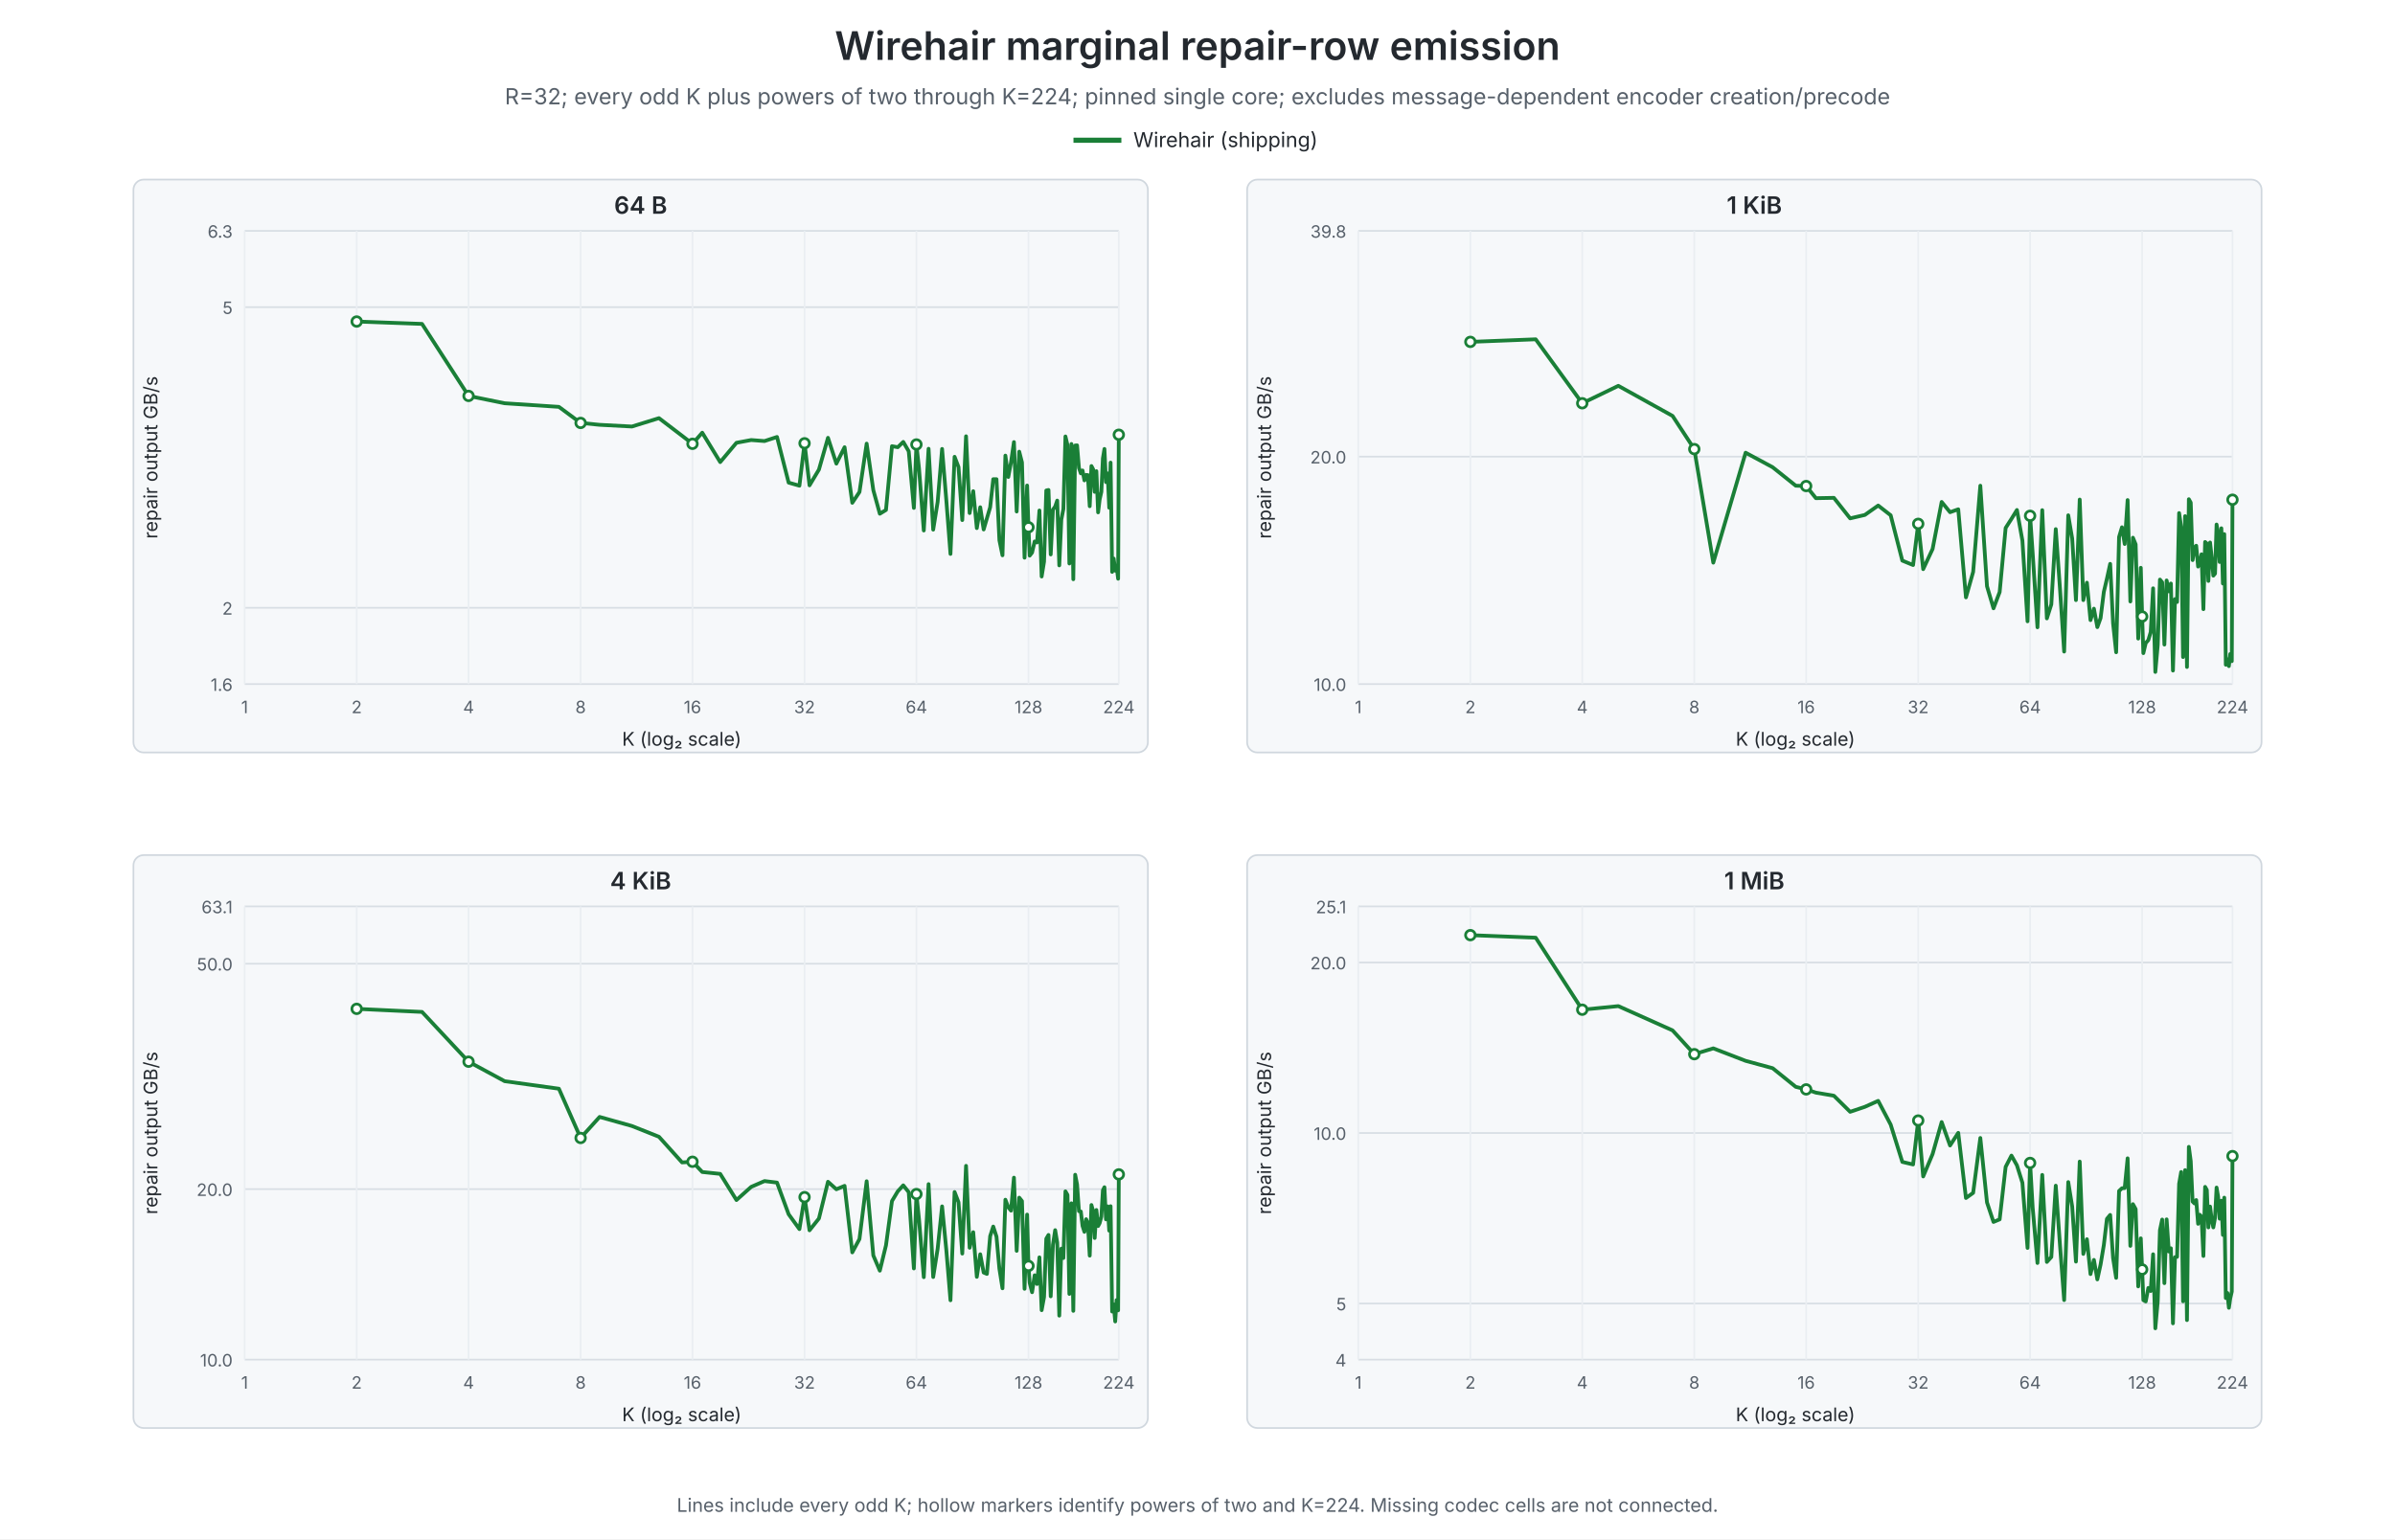
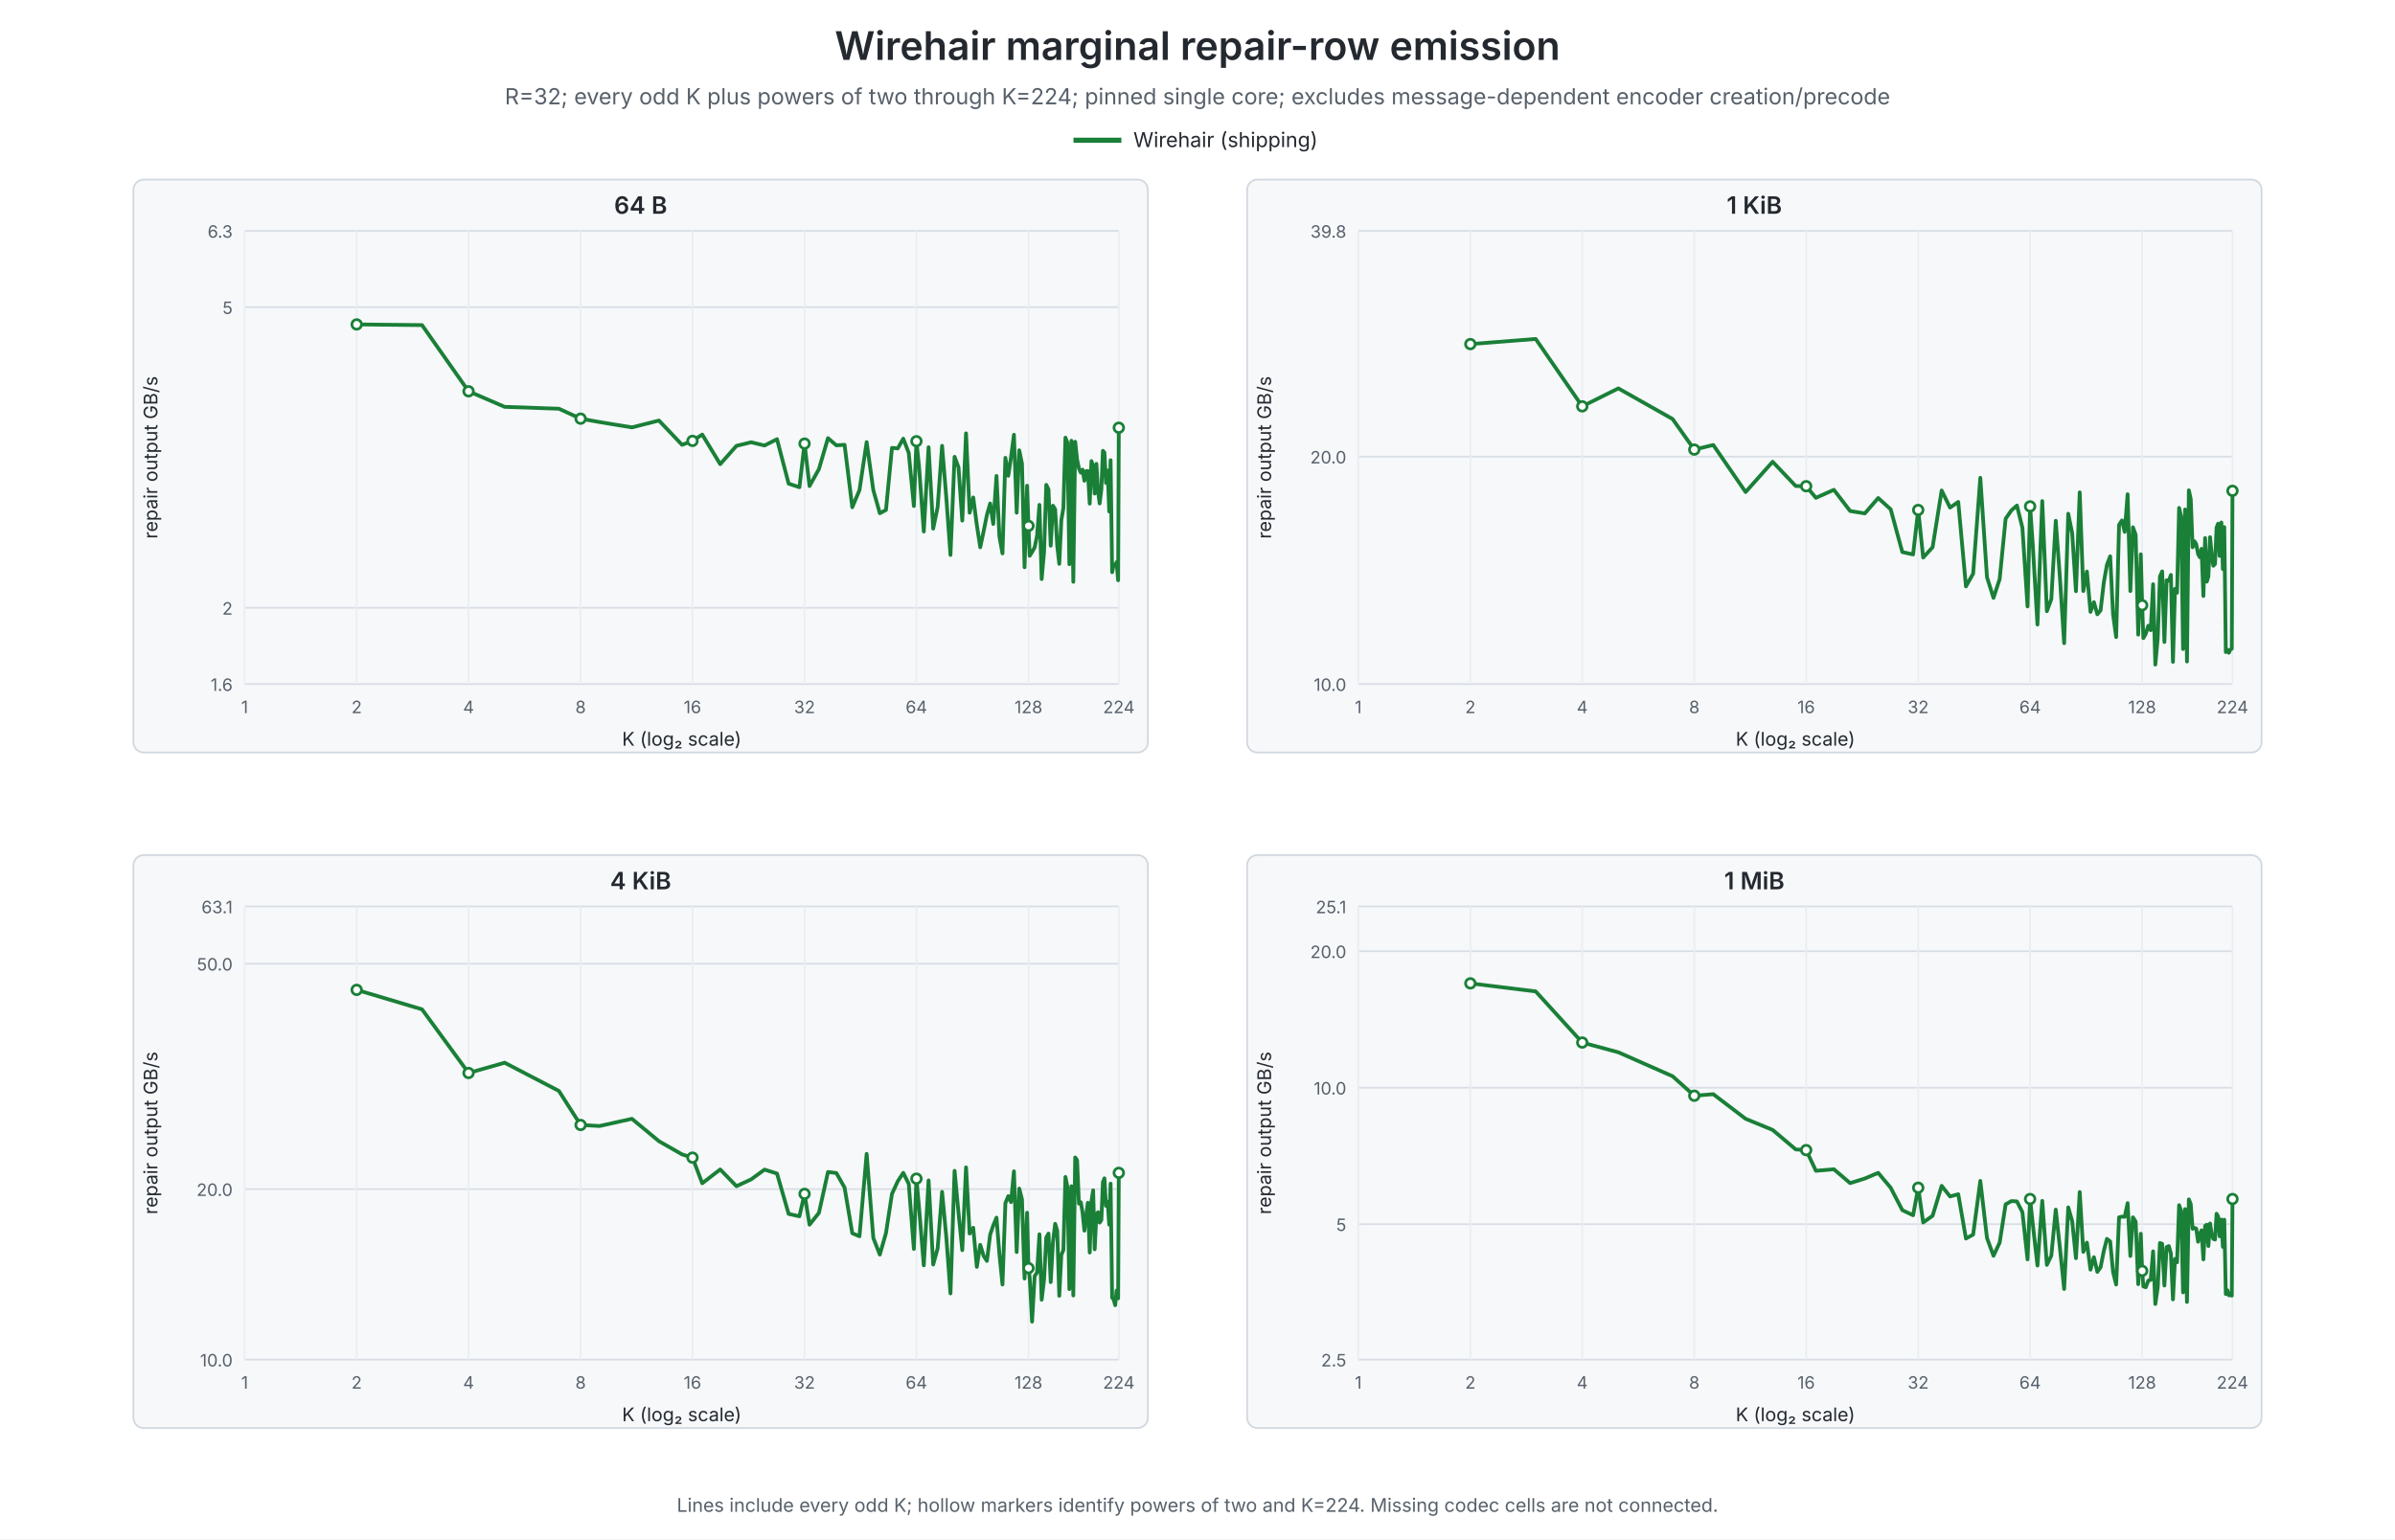
<svg xmlns="http://www.w3.org/2000/svg" width="1400" height="900" viewBox="0 0 1400 900">
  <rect width="100%" height="100%" fill="#ffffff" />
  <style>text { font-family: -apple-system,BlinkMacSystemFont,"Segoe UI",sans-serif; }</style>
  <text x="700.0" y="35.0" font-size="23" text-anchor="middle" font-weight="600" fill="#24292f">Wirehair marginal repair-row emission</text>
  <text x="700.0" y="61.0" font-size="13" text-anchor="middle" font-weight="normal" fill="#57606a">R=32; every odd K plus powers of two through K=224; pinned single core; excludes message-dependent encoder creation/precode</text>
  <line x1="627.5" y1="82" x2="655.5" y2="82" stroke="#1a7f37" stroke-width="3" />
  <text x="662.5" y="86.0" font-size="12" text-anchor="start" font-weight="normal" fill="#24292f">Wirehair (shipping)</text>
  <rect x="78.0" y="105.0" width="593.0" height="335.0" rx="6" fill="#f6f8fa" stroke="#d0d7de" />
  <text x="374.5" y="125.0" font-size="14" text-anchor="middle" font-weight="600" fill="#24292f">64 B</text>
  <line x1="143.0" y1="400.0" x2="654.0" y2="400.0" stroke="#d8dee4" stroke-width="1" />
  <text x="136.0" y="404.0" font-size="10" text-anchor="end" font-weight="normal" fill="#57606a">1.6</text>
  <line x1="143.0" y1="355.4" x2="654.0" y2="355.4" stroke="#d8dee4" stroke-width="1" />
  <text x="136.0" y="359.4" font-size="10" text-anchor="end" font-weight="normal" fill="#57606a">2</text>
  <line x1="143.0" y1="179.6" x2="654.0" y2="179.6" stroke="#d8dee4" stroke-width="1" />
  <text x="136.0" y="183.6" font-size="10" text-anchor="end" font-weight="normal" fill="#57606a">5</text>
  <line x1="143.0" y1="135.0" x2="654.0" y2="135.0" stroke="#d8dee4" stroke-width="1" />
  <text x="136.0" y="139.0" font-size="10" text-anchor="end" font-weight="normal" fill="#57606a">6.3</text>
  <line x1="143.0" y1="135.0" x2="143.0" y2="400.0" stroke="#eaeef2" stroke-width="1" />
  <text x="143.0" y="417.0" font-size="10" text-anchor="middle" font-weight="normal" fill="#57606a">1</text>
  <line x1="208.5" y1="135.0" x2="208.5" y2="400.0" stroke="#eaeef2" stroke-width="1" />
  <text x="208.5" y="417.0" font-size="10" text-anchor="middle" font-weight="normal" fill="#57606a">2</text>
  <line x1="273.9" y1="135.0" x2="273.9" y2="400.0" stroke="#eaeef2" stroke-width="1" />
  <text x="273.9" y="417.0" font-size="10" text-anchor="middle" font-weight="normal" fill="#57606a">4</text>
  <line x1="339.4" y1="135.0" x2="339.4" y2="400.0" stroke="#eaeef2" stroke-width="1" />
  <text x="339.4" y="417.0" font-size="10" text-anchor="middle" font-weight="normal" fill="#57606a">8</text>
  <line x1="404.8" y1="135.0" x2="404.8" y2="400.0" stroke="#eaeef2" stroke-width="1" />
  <text x="404.8" y="417.0" font-size="10" text-anchor="middle" font-weight="normal" fill="#57606a">16</text>
  <line x1="470.3" y1="135.0" x2="470.3" y2="400.0" stroke="#eaeef2" stroke-width="1" />
  <text x="470.3" y="417.0" font-size="10" text-anchor="middle" font-weight="normal" fill="#57606a">32</text>
  <line x1="535.7" y1="135.0" x2="535.7" y2="400.0" stroke="#eaeef2" stroke-width="1" />
  <text x="535.7" y="417.0" font-size="10" text-anchor="middle" font-weight="normal" fill="#57606a">64</text>
  <line x1="601.2" y1="135.0" x2="601.2" y2="400.0" stroke="#eaeef2" stroke-width="1" />
  <text x="601.2" y="417.0" font-size="10" text-anchor="middle" font-weight="normal" fill="#57606a">128</text>
  <line x1="654.0" y1="135.0" x2="654.0" y2="400.0" stroke="#eaeef2" stroke-width="1" />
  <text x="654.0" y="417.0" font-size="10" text-anchor="middle" font-weight="normal" fill="#57606a">224</text>
-   <polyline points="208.5,188.0 246.7,189.4 273.9,231.5 295.0,235.8 326.7,237.9 339.4,247.3 350.5,248.4 369.4,249.4 385.2,244.5 398.7,254.8 404.8,259.5 410.5,253.0 421.0,270.2 430.5,258.9 439.1,257.3 446.9,257.9 454.2,255.5 461.0,282.2 467.3,284.0 470.3,259.2 473.2,283.8 478.7,274.6 484.0,256.0 488.9,271.1 493.7,261.5 498.2,294.0 502.4,287.7 506.6,259.4 510.5,286.6 514.3,300.4 517.9,298.2 521.4,260.9 524.8,261.5 528.0,258.4 531.2,263.9 534.2,297.0 535.7,259.9 537.2,273.8 540.0,310.2 542.8,262.4 545.5,309.7 548.1,293.5 550.7,262.5 553.2,292.8 555.6,323.9 558.0,267.1 560.3,273.1 562.5,304.1 564.7,255.1 566.8,300.0 568.9,287.2 571.0,308.8 573.0,296.6 575.0,309.6 576.9,303.1 578.8,296.6 580.6,280.2 582.5,280.2 584.2,315.9 586.0,324.7 587.7,266.4 589.4,278.9 591.0,270.3 592.7,258.5 594.3,299.1 595.8,264.1 597.4,270.4 598.9,326.1 600.4,283.9 601.2,308.3 601.9,324.9 603.3,323.1 604.8,316.6 606.2,317.2 607.6,298.5 608.9,337.1 610.3,328.4 611.6,286.8 612.9,286.5 614.2,324.2 615.5,298.0 616.8,296.2 618.0,292.7 619.2,330.6 620.4,303.8 621.6,297.6 622.8,255.2 624.0,260.3 625.1,329.5 626.3,259.6 627.4,338.7 628.5,260.5 629.6,260.4 630.7,273.6 631.8,276.8 632.8,275.1 633.9,280.9 634.9,277.7 635.9,277.8 637.0,296.0 638.0,272.5 639.0,274.4 639.9,287.6 640.9,275.5 641.9,299.6 642.8,292.1 643.8,287.6 644.7,268.0 645.6,262.5 646.5,281.9 647.5,276.8 648.4,296.9 649.2,270.5 650.1,334.4 651.0,326.6 651.9,333.7 652.7,331.2 653.6,338.4 654.0,254.2" fill="none" stroke="#1a7f37" stroke-width="2.2" stroke-linejoin="round" stroke-linecap="round" />
-   <circle cx="208.5" cy="188.0" r="2.8" fill="#fff" stroke="#1a7f37" stroke-width="1.6" />
-   <circle cx="273.9" cy="231.5" r="2.8" fill="#fff" stroke="#1a7f37" stroke-width="1.6" />
-   <circle cx="339.4" cy="247.3" r="2.8" fill="#fff" stroke="#1a7f37" stroke-width="1.6" />
-   <circle cx="404.8" cy="259.5" r="2.8" fill="#fff" stroke="#1a7f37" stroke-width="1.6" />
-   <circle cx="470.3" cy="259.2" r="2.8" fill="#fff" stroke="#1a7f37" stroke-width="1.6" />
-   <circle cx="535.7" cy="259.9" r="2.8" fill="#fff" stroke="#1a7f37" stroke-width="1.6" />
-   <circle cx="601.2" cy="308.3" r="2.8" fill="#fff" stroke="#1a7f37" stroke-width="1.6" />
-   <circle cx="654.0" cy="254.2" r="2.8" fill="#fff" stroke="#1a7f37" stroke-width="1.6" />
+   <polyline points="208.5,189.7 246.7,190.1 273.9,228.8 295.0,237.9 326.7,239.0 339.4,244.8 350.5,246.8 369.4,249.9 385.2,245.9 398.7,260.1 404.8,257.8 410.5,254.1 421.0,271.4 430.5,260.7 439.1,258.6 446.9,260.5 454.2,256.8 461.0,282.8 467.3,284.9 470.3,259.4 473.2,284.2 478.7,274.3 484.0,256.2 488.9,260.4 493.7,260.1 498.2,296.6 502.4,286.6 506.6,258.5 510.5,286.6 514.3,300.1 517.9,298.2 521.4,261.9 524.8,262.2 528.0,256.5 531.2,264.8 534.2,295.9 535.7,258.0 537.2,272.5 540.0,310.8 542.8,261.5 545.5,309.1 548.1,296.5 550.7,260.7 553.2,291.4 555.6,324.5 558.0,267.1 560.3,273.3 562.5,304.4 564.7,253.4 566.8,299.8 568.9,290.9 571.0,307.0 573.0,320.0 575.0,310.6 576.9,301.1 578.8,294.4 580.6,306.4 582.5,278.3 584.2,313.7 586.0,323.6 587.7,267.7 589.4,278.2 591.0,267.3 592.7,254.2 594.3,299.8 595.8,263.3 597.4,271.1 598.9,331.7 600.4,284.0 601.2,307.5 601.9,325.0 603.3,322.8 604.8,320.1 606.2,313.4 607.6,295.2 608.9,338.6 610.3,322.8 611.6,283.5 612.9,286.2 614.2,319.1 615.5,295.7 616.8,297.8 618.0,319.1 619.2,329.7 620.4,304.2 621.6,297.1 622.8,255.9 624.0,259.0 625.1,329.9 626.3,257.7 627.4,340.2 628.5,258.3 629.6,268.6 630.7,273.9 631.8,276.4 632.8,274.6 633.9,281.1 634.9,275.5 635.9,275.4 637.0,294.5 638.0,269.6 639.0,272.6 639.9,288.6 640.9,271.2 641.9,287.5 642.8,294.4 643.8,286.2 644.7,263.6 645.6,264.6 646.5,282.4 647.5,275.1 648.4,299.1 649.2,269.1 650.1,334.6 651.0,330.2 651.9,330.8 652.7,328.7 653.6,339.3 654.0,250.1" fill="none" stroke="#1a7f37" stroke-width="2.2" stroke-linejoin="round" stroke-linecap="round" />
+   <circle cx="208.5" cy="189.7" r="2.8" fill="#fff" stroke="#1a7f37" stroke-width="1.6" />
+   <circle cx="273.9" cy="228.8" r="2.8" fill="#fff" stroke="#1a7f37" stroke-width="1.6" />
+   <circle cx="339.4" cy="244.8" r="2.8" fill="#fff" stroke="#1a7f37" stroke-width="1.6" />
+   <circle cx="404.8" cy="257.8" r="2.8" fill="#fff" stroke="#1a7f37" stroke-width="1.6" />
+   <circle cx="470.3" cy="259.4" r="2.8" fill="#fff" stroke="#1a7f37" stroke-width="1.6" />
+   <circle cx="535.7" cy="258.0" r="2.8" fill="#fff" stroke="#1a7f37" stroke-width="1.6" />
+   <circle cx="601.2" cy="307.5" r="2.8" fill="#fff" stroke="#1a7f37" stroke-width="1.6" />
+   <circle cx="654.0" cy="250.1" r="2.8" fill="#fff" stroke="#1a7f37" stroke-width="1.6" />
  <text x="398.5" y="436.0" font-size="11" text-anchor="middle" font-weight="normal" fill="#24292f">K (log₂ scale)</text>
  <text x="92.0" y="267.5" font-size="11" text-anchor="middle" font-weight="normal" fill="#24292f" transform="rotate(-90 92.0 267.5)">repair output GB/s</text>
  <rect x="729.0" y="105.0" width="593.0" height="335.0" rx="6" fill="#f6f8fa" stroke="#d0d7de" />
  <text x="1025.5" y="125.0" font-size="14" text-anchor="middle" font-weight="600" fill="#24292f">1 KiB</text>
  <line x1="794.0" y1="400.0" x2="1305.0" y2="400.0" stroke="#d8dee4" stroke-width="1" />
  <text x="787.0" y="404.0" font-size="10" text-anchor="end" font-weight="normal" fill="#57606a">10.0</text>
  <line x1="794.0" y1="267.0" x2="1305.0" y2="267.0" stroke="#d8dee4" stroke-width="1" />
  <text x="787.0" y="271.0" font-size="10" text-anchor="end" font-weight="normal" fill="#57606a">20.0</text>
  <line x1="794.0" y1="135.0" x2="1305.0" y2="135.0" stroke="#d8dee4" stroke-width="1" />
  <text x="787.0" y="139.0" font-size="10" text-anchor="end" font-weight="normal" fill="#57606a">39.8</text>
  <line x1="794.0" y1="135.0" x2="794.0" y2="400.0" stroke="#eaeef2" stroke-width="1" />
  <text x="794.0" y="417.0" font-size="10" text-anchor="middle" font-weight="normal" fill="#57606a">1</text>
  <line x1="859.5" y1="135.0" x2="859.5" y2="400.0" stroke="#eaeef2" stroke-width="1" />
  <text x="859.5" y="417.0" font-size="10" text-anchor="middle" font-weight="normal" fill="#57606a">2</text>
  <line x1="924.9" y1="135.0" x2="924.9" y2="400.0" stroke="#eaeef2" stroke-width="1" />
  <text x="924.9" y="417.0" font-size="10" text-anchor="middle" font-weight="normal" fill="#57606a">4</text>
  <line x1="990.4" y1="135.0" x2="990.4" y2="400.0" stroke="#eaeef2" stroke-width="1" />
  <text x="990.4" y="417.0" font-size="10" text-anchor="middle" font-weight="normal" fill="#57606a">8</text>
  <line x1="1055.8" y1="135.0" x2="1055.8" y2="400.0" stroke="#eaeef2" stroke-width="1" />
  <text x="1055.8" y="417.0" font-size="10" text-anchor="middle" font-weight="normal" fill="#57606a">16</text>
  <line x1="1121.3" y1="135.0" x2="1121.3" y2="400.0" stroke="#eaeef2" stroke-width="1" />
  <text x="1121.3" y="417.0" font-size="10" text-anchor="middle" font-weight="normal" fill="#57606a">32</text>
  <line x1="1186.7" y1="135.0" x2="1186.7" y2="400.0" stroke="#eaeef2" stroke-width="1" />
  <text x="1186.7" y="417.0" font-size="10" text-anchor="middle" font-weight="normal" fill="#57606a">64</text>
  <line x1="1252.2" y1="135.0" x2="1252.2" y2="400.0" stroke="#eaeef2" stroke-width="1" />
  <text x="1252.2" y="417.0" font-size="10" text-anchor="middle" font-weight="normal" fill="#57606a">128</text>
  <line x1="1305.0" y1="135.0" x2="1305.0" y2="400.0" stroke="#eaeef2" stroke-width="1" />
  <text x="1305.0" y="417.0" font-size="10" text-anchor="middle" font-weight="normal" fill="#57606a">224</text>
-   <polyline points="859.5,199.9 897.7,198.4 924.9,235.8 946.0,225.6 977.7,243.2 990.4,262.6 1001.5,329.0 1020.4,264.7 1036.2,273.2 1049.7,284.0 1055.8,284.2 1061.5,291.3 1072.0,291.1 1081.5,303.1 1090.1,301.1 1097.9,295.6 1105.2,301.3 1112.0,327.8 1118.3,330.4 1121.3,306.3 1124.2,332.8 1129.7,321.0 1135.0,293.5 1139.9,299.5 1144.7,297.8 1149.2,349.3 1153.4,334.4 1157.6,284.0 1161.5,342.8 1165.3,355.7 1168.9,346.2 1172.4,308.7 1175.8,303.4 1179.0,298.2 1182.2,316.1 1185.2,363.3 1186.7,301.6 1188.2,323.5 1191.0,366.8 1193.8,298.3 1196.5,361.6 1199.1,353.4 1201.7,309.4 1204.2,344.7 1206.6,381.0 1209.0,301.3 1211.3,314.9 1213.5,350.9 1215.7,292.1 1217.8,350.9 1219.9,340.7 1222.0,362.6 1224.0,355.9 1226.0,366.7 1227.9,361.4 1229.8,346.1 1231.6,338.4 1233.5,329.7 1235.2,364.5 1237.0,381.4 1238.7,314.0 1240.4,308.3 1242.0,318.1 1243.7,292.4 1245.3,351.7 1246.8,314.4 1248.4,318.3 1249.9,373.4 1251.4,332.0 1252.2,360.5 1252.9,381.9 1254.3,376.0 1255.8,374.3 1257.2,369.6 1258.6,344.0 1259.9,392.9 1261.3,377.2 1262.6,338.9 1263.9,340.5 1265.2,376.9 1266.5,339.4 1267.8,345.8 1269.0,341.2 1270.2,392.1 1271.4,350.3 1272.6,352.0 1273.8,300.0 1275.0,308.1 1276.1,384.2 1277.3,301.8 1278.4,390.0 1279.5,291.9 1280.6,293.9 1281.7,327.5 1282.8,320.2 1283.8,319.1 1284.9,331.3 1285.9,329.1 1286.9,324.1 1288.0,356.2 1289.0,316.9 1290.0,317.8 1290.9,339.7 1291.9,317.2 1292.9,326.3 1293.8,336.6 1294.8,335.4 1295.7,306.7 1296.6,312.3 1297.5,328.6 1298.5,308.9 1299.4,341.2 1300.2,312.3 1301.1,388.7 1302.0,385.5 1302.9,389.5 1303.7,382.4 1304.6,386.6 1305.0,292.2" fill="none" stroke="#1a7f37" stroke-width="2.2" stroke-linejoin="round" stroke-linecap="round" />
-   <circle cx="859.5" cy="199.9" r="2.8" fill="#fff" stroke="#1a7f37" stroke-width="1.6" />
-   <circle cx="924.9" cy="235.8" r="2.8" fill="#fff" stroke="#1a7f37" stroke-width="1.6" />
-   <circle cx="990.4" cy="262.6" r="2.8" fill="#fff" stroke="#1a7f37" stroke-width="1.6" />
-   <circle cx="1055.8" cy="284.2" r="2.8" fill="#fff" stroke="#1a7f37" stroke-width="1.6" />
-   <circle cx="1121.3" cy="306.3" r="2.8" fill="#fff" stroke="#1a7f37" stroke-width="1.6" />
-   <circle cx="1186.7" cy="301.6" r="2.8" fill="#fff" stroke="#1a7f37" stroke-width="1.6" />
-   <circle cx="1252.2" cy="360.5" r="2.8" fill="#fff" stroke="#1a7f37" stroke-width="1.6" />
-   <circle cx="1305.0" cy="292.2" r="2.8" fill="#fff" stroke="#1a7f37" stroke-width="1.6" />
+   <polyline points="859.5,201.2 897.7,198.2 924.9,237.6 946.0,227.1 977.7,245.0 990.4,262.9 1001.5,260.2 1020.4,287.7 1036.2,270.0 1049.7,284.2 1055.8,284.3 1061.5,291.1 1072.0,286.4 1081.5,298.8 1090.1,300.2 1097.9,291.2 1105.2,297.8 1112.0,322.8 1118.3,324.2 1121.3,298.2 1124.2,326.0 1129.7,320.0 1135.0,286.8 1139.9,296.8 1144.7,293.5 1149.2,342.9 1153.4,335.4 1157.6,279.4 1161.5,337.5 1165.3,349.6 1168.9,338.6 1172.4,303.3 1175.8,298.4 1179.0,295.6 1182.2,308.6 1185.2,354.6 1186.7,296.1 1188.2,317.7 1191.0,365.2 1193.8,293.0 1196.5,357.4 1199.1,350.3 1201.7,304.5 1204.2,338.8 1206.6,376.1 1209.0,300.4 1211.3,311.8 1213.5,345.7 1215.7,287.9 1217.8,345.6 1219.9,334.2 1222.0,357.8 1224.0,352.1 1226.0,359.2 1227.9,356.9 1229.8,340.5 1231.6,330.3 1233.5,325.3 1235.2,359.3 1237.0,372.5 1238.7,306.9 1240.4,304.3 1242.0,311.0 1243.7,289.0 1245.3,345.6 1246.8,308.3 1248.4,312.7 1249.9,371.1 1251.4,324.1 1252.2,353.9 1252.9,373.1 1254.3,370.6 1255.8,365.9 1257.2,368.5 1258.6,341.6 1259.9,388.6 1261.3,373.1 1262.6,337.1 1263.9,334.1 1265.2,375.4 1266.5,339.3 1267.8,339.6 1269.0,336.2 1270.2,387.0 1271.4,344.3 1272.6,346.6 1273.8,297.0 1275.0,302.0 1276.1,379.5 1277.3,297.9 1278.4,386.8 1279.5,286.7 1280.6,291.8 1281.7,320.0 1282.8,316.5 1283.8,318.2 1284.9,324.0 1285.9,325.8 1286.9,320.9 1288.0,348.5 1289.0,314.6 1290.0,340.1 1290.9,337.2 1291.9,314.1 1292.9,324.6 1293.8,330.8 1294.8,329.8 1295.7,308.5 1296.6,306.2 1297.5,325.1 1298.5,305.5 1299.4,332.8 1300.2,308.2 1301.1,381.3 1302.0,379.9 1302.9,381.7 1303.7,379.9 1304.6,379.3 1305.0,287.0" fill="none" stroke="#1a7f37" stroke-width="2.2" stroke-linejoin="round" stroke-linecap="round" />
+   <circle cx="859.5" cy="201.2" r="2.8" fill="#fff" stroke="#1a7f37" stroke-width="1.6" />
+   <circle cx="924.9" cy="237.6" r="2.8" fill="#fff" stroke="#1a7f37" stroke-width="1.6" />
+   <circle cx="990.4" cy="262.9" r="2.8" fill="#fff" stroke="#1a7f37" stroke-width="1.6" />
+   <circle cx="1055.8" cy="284.3" r="2.8" fill="#fff" stroke="#1a7f37" stroke-width="1.6" />
+   <circle cx="1121.3" cy="298.2" r="2.8" fill="#fff" stroke="#1a7f37" stroke-width="1.6" />
+   <circle cx="1186.7" cy="296.1" r="2.8" fill="#fff" stroke="#1a7f37" stroke-width="1.6" />
+   <circle cx="1252.2" cy="353.9" r="2.8" fill="#fff" stroke="#1a7f37" stroke-width="1.6" />
+   <circle cx="1305.0" cy="287.0" r="2.8" fill="#fff" stroke="#1a7f37" stroke-width="1.6" />
  <text x="1049.5" y="436.0" font-size="11" text-anchor="middle" font-weight="normal" fill="#24292f">K (log₂ scale)</text>
  <text x="743.0" y="267.5" font-size="11" text-anchor="middle" font-weight="normal" fill="#24292f" transform="rotate(-90 743.0 267.5)">repair output GB/s</text>
  <rect x="78.0" y="500.0" width="593.0" height="335.0" rx="6" fill="#f6f8fa" stroke="#d0d7de" />
  <text x="374.5" y="520.0" font-size="14" text-anchor="middle" font-weight="600" fill="#24292f">4 KiB</text>
  <line x1="143.0" y1="795.0" x2="654.0" y2="795.0" stroke="#d8dee4" stroke-width="1" />
  <text x="136.0" y="799.0" font-size="10" text-anchor="end" font-weight="normal" fill="#57606a">10.0</text>
  <line x1="143.0" y1="695.3" x2="654.0" y2="695.3" stroke="#d8dee4" stroke-width="1" />
  <text x="136.0" y="699.3" font-size="10" text-anchor="end" font-weight="normal" fill="#57606a">20.0</text>
  <line x1="143.0" y1="563.5" x2="654.0" y2="563.5" stroke="#d8dee4" stroke-width="1" />
  <text x="136.0" y="567.5" font-size="10" text-anchor="end" font-weight="normal" fill="#57606a">50.0</text>
  <line x1="143.0" y1="530.0" x2="654.0" y2="530.0" stroke="#d8dee4" stroke-width="1" />
  <text x="136.0" y="534.0" font-size="10" text-anchor="end" font-weight="normal" fill="#57606a">63.1</text>
  <line x1="143.0" y1="530.0" x2="143.0" y2="795.0" stroke="#eaeef2" stroke-width="1" />
  <text x="143.0" y="812.0" font-size="10" text-anchor="middle" font-weight="normal" fill="#57606a">1</text>
  <line x1="208.5" y1="530.0" x2="208.5" y2="795.0" stroke="#eaeef2" stroke-width="1" />
  <text x="208.5" y="812.0" font-size="10" text-anchor="middle" font-weight="normal" fill="#57606a">2</text>
  <line x1="273.9" y1="530.0" x2="273.9" y2="795.0" stroke="#eaeef2" stroke-width="1" />
  <text x="273.9" y="812.0" font-size="10" text-anchor="middle" font-weight="normal" fill="#57606a">4</text>
  <line x1="339.4" y1="530.0" x2="339.4" y2="795.0" stroke="#eaeef2" stroke-width="1" />
  <text x="339.4" y="812.0" font-size="10" text-anchor="middle" font-weight="normal" fill="#57606a">8</text>
  <line x1="404.8" y1="530.0" x2="404.8" y2="795.0" stroke="#eaeef2" stroke-width="1" />
  <text x="404.8" y="812.0" font-size="10" text-anchor="middle" font-weight="normal" fill="#57606a">16</text>
  <line x1="470.3" y1="530.0" x2="470.3" y2="795.0" stroke="#eaeef2" stroke-width="1" />
  <text x="470.3" y="812.0" font-size="10" text-anchor="middle" font-weight="normal" fill="#57606a">32</text>
  <line x1="535.7" y1="530.0" x2="535.7" y2="795.0" stroke="#eaeef2" stroke-width="1" />
  <text x="535.7" y="812.0" font-size="10" text-anchor="middle" font-weight="normal" fill="#57606a">64</text>
  <line x1="601.2" y1="530.0" x2="601.2" y2="795.0" stroke="#eaeef2" stroke-width="1" />
  <text x="601.2" y="812.0" font-size="10" text-anchor="middle" font-weight="normal" fill="#57606a">128</text>
  <line x1="654.0" y1="530.0" x2="654.0" y2="795.0" stroke="#eaeef2" stroke-width="1" />
  <text x="654.0" y="812.0" font-size="10" text-anchor="middle" font-weight="normal" fill="#57606a">224</text>
-   <polyline points="208.5,589.9 246.7,591.7 273.9,620.8 295.0,632.2 326.7,636.6 339.4,665.4 350.5,653.1 369.4,658.4 385.2,664.7 398.7,679.7 404.8,679.3 410.5,685.3 421.0,686.4 430.5,701.7 439.1,694.0 446.9,690.6 454.2,691.5 461.0,710.0 467.3,718.7 470.3,700.0 473.2,719.4 478.7,712.5 484.0,691.0 488.9,695.4 493.7,693.4 498.2,732.3 502.4,724.5 506.6,690.7 510.5,734.1 514.3,743.0 517.9,728.2 521.4,702.3 524.8,696.6 528.0,693.1 531.2,697.1 534.2,741.7 535.7,698.2 537.2,712.9 540.0,746.8 542.8,692.4 545.5,746.7 548.1,730.2 550.7,705.4 553.2,731.2 555.6,760.3 558.0,697.0 560.3,703.0 562.5,733.0 564.7,681.7 566.8,729.6 568.9,720.5 571.0,746.6 573.0,733.4 575.0,744.1 576.9,744.9 578.8,722.8 580.6,717.2 582.5,723.1 584.2,741.9 586.0,753.3 587.7,701.5 589.4,705.9 591.0,707.9 592.7,688.6 594.3,731.4 595.8,700.3 597.4,702.3 598.9,753.6 600.4,710.2 601.2,740.2 601.9,750.1 603.3,755.6 604.8,745.7 606.2,750.8 607.6,735.2 608.9,766.1 610.3,758.4 611.6,724.3 612.9,722.1 614.2,758.0 615.5,727.9 616.8,719.3 618.0,726.6 619.2,769.3 620.4,730.1 621.6,735.6 622.8,696.6 624.0,698.7 625.1,756.6 626.3,703.6 627.4,766.5 628.5,686.9 629.6,692.6 630.7,708.2 631.8,708.4 632.8,716.8 633.9,720.3 634.9,712.9 635.9,715.1 637.0,734.2 638.0,704.6 639.0,708.3 639.9,723.9 640.9,707.5 641.9,716.9 642.8,715.2 643.8,711.4 644.7,696.0 645.6,694.2 646.5,713.0 647.5,705.4 648.4,719.6 649.2,705.3 650.1,766.9 651.0,762.7 651.9,772.7 652.7,760.2 653.6,766.2 654.0,686.7" fill="none" stroke="#1a7f37" stroke-width="2.2" stroke-linejoin="round" stroke-linecap="round" />
-   <circle cx="208.5" cy="589.9" r="2.8" fill="#fff" stroke="#1a7f37" stroke-width="1.6" />
-   <circle cx="273.9" cy="620.8" r="2.8" fill="#fff" stroke="#1a7f37" stroke-width="1.6" />
-   <circle cx="339.4" cy="665.4" r="2.8" fill="#fff" stroke="#1a7f37" stroke-width="1.6" />
-   <circle cx="404.8" cy="679.3" r="2.8" fill="#fff" stroke="#1a7f37" stroke-width="1.6" />
-   <circle cx="470.3" cy="700.0" r="2.8" fill="#fff" stroke="#1a7f37" stroke-width="1.6" />
-   <circle cx="535.7" cy="698.2" r="2.8" fill="#fff" stroke="#1a7f37" stroke-width="1.6" />
-   <circle cx="601.2" cy="740.2" r="2.8" fill="#fff" stroke="#1a7f37" stroke-width="1.6" />
-   <circle cx="654.0" cy="686.7" r="2.8" fill="#fff" stroke="#1a7f37" stroke-width="1.6" />
+   <polyline points="208.5,578.8 246.7,590.2 273.9,627.4 295.0,621.4 326.7,637.9 339.4,657.8 350.5,658.4 369.4,654.2 385.2,667.3 398.7,675.0 404.8,676.9 410.5,691.9 421.0,683.8 430.5,693.6 439.1,689.6 446.9,683.9 454.2,686.2 461.0,709.8 467.3,711.2 470.3,698.1 473.2,716.1 478.7,709.2 484.0,685.3 488.9,685.9 493.7,694.4 498.2,721.1 502.4,722.9 506.6,674.7 510.5,723.9 514.3,733.6 517.9,721.0 521.4,698.1 524.8,690.7 528.0,685.8 531.2,692.2 534.2,730.3 535.7,689.2 537.2,705.7 540.0,739.9 542.8,690.2 545.5,739.4 548.1,730.0 550.7,696.9 553.2,723.8 555.6,756.3 558.0,684.6 560.3,709.2 562.5,731.0 564.7,682.6 566.8,721.3 568.9,717.9 571.0,740.8 573.0,727.9 575.0,734.4 576.9,737.3 578.8,721.9 580.6,716.6 582.5,712.0 584.2,733.2 586.0,751.1 587.7,703.5 589.4,699.4 591.0,702.9 592.7,684.9 594.3,732.1 595.8,695.0 597.4,701.2 598.9,747.6 600.4,709.1 601.2,741.5 601.9,747.0 603.3,772.8 604.8,746.2 606.2,744.1 607.6,721.7 608.9,760.0 610.3,748.4 611.6,723.6 612.9,721.3 614.2,749.7 615.5,726.4 616.8,715.6 618.0,719.6 619.2,757.7 620.4,733.9 621.6,730.9 622.8,688.2 624.0,694.2 625.1,753.8 626.3,693.6 627.4,757.5 628.5,676.8 629.6,678.4 630.7,703.8 631.8,703.0 632.8,708.9 633.9,719.6 634.9,710.4 635.9,703.3 637.0,732.4 638.0,702.4 639.0,696.0 639.9,730.5 640.9,710.0 641.9,708.8 642.8,714.9 643.8,713.4 644.7,691.3 645.6,689.0 646.5,705.1 647.5,702.7 648.4,716.1 649.2,692.1 650.1,758.8 651.0,759.9 651.9,763.2 652.7,754.6 653.6,759.2 654.0,685.8" fill="none" stroke="#1a7f37" stroke-width="2.2" stroke-linejoin="round" stroke-linecap="round" />
+   <circle cx="208.5" cy="578.8" r="2.8" fill="#fff" stroke="#1a7f37" stroke-width="1.6" />
+   <circle cx="273.9" cy="627.4" r="2.8" fill="#fff" stroke="#1a7f37" stroke-width="1.6" />
+   <circle cx="339.4" cy="657.8" r="2.8" fill="#fff" stroke="#1a7f37" stroke-width="1.6" />
+   <circle cx="404.8" cy="676.9" r="2.8" fill="#fff" stroke="#1a7f37" stroke-width="1.6" />
+   <circle cx="470.3" cy="698.1" r="2.8" fill="#fff" stroke="#1a7f37" stroke-width="1.6" />
+   <circle cx="535.7" cy="689.2" r="2.8" fill="#fff" stroke="#1a7f37" stroke-width="1.6" />
+   <circle cx="601.2" cy="741.5" r="2.8" fill="#fff" stroke="#1a7f37" stroke-width="1.6" />
+   <circle cx="654.0" cy="685.8" r="2.8" fill="#fff" stroke="#1a7f37" stroke-width="1.6" />
  <text x="398.5" y="831.0" font-size="11" text-anchor="middle" font-weight="normal" fill="#24292f">K (log₂ scale)</text>
  <text x="92.0" y="662.5" font-size="11" text-anchor="middle" font-weight="normal" fill="#24292f" transform="rotate(-90 92.0 662.5)">repair output GB/s</text>
  <rect x="729.0" y="500.0" width="593.0" height="335.0" rx="6" fill="#f6f8fa" stroke="#d0d7de" />
  <text x="1025.5" y="520.0" font-size="14" text-anchor="middle" font-weight="600" fill="#24292f">1 MiB</text>
  <line x1="794.0" y1="795.0" x2="1305.0" y2="795.0" stroke="#d8dee4" stroke-width="1" />
-   <text x="787.0" y="799.0" font-size="10" text-anchor="end" font-weight="normal" fill="#57606a">4</text>
-   <line x1="794.0" y1="762.2" x2="1305.0" y2="762.2" stroke="#d8dee4" stroke-width="1" />
-   <text x="787.0" y="766.2" font-size="10" text-anchor="end" font-weight="normal" fill="#57606a">5</text>
-   <line x1="794.0" y1="662.5" x2="1305.0" y2="662.5" stroke="#d8dee4" stroke-width="1" />
-   <text x="787.0" y="666.5" font-size="10" text-anchor="end" font-weight="normal" fill="#57606a">10.0</text>
-   <line x1="794.0" y1="562.8" x2="1305.0" y2="562.8" stroke="#d8dee4" stroke-width="1" />
-   <text x="787.0" y="566.8" font-size="10" text-anchor="end" font-weight="normal" fill="#57606a">20.0</text>
+   <text x="787.0" y="799.0" font-size="10" text-anchor="end" font-weight="normal" fill="#57606a">2.5</text>
+   <line x1="794.0" y1="715.8" x2="1305.0" y2="715.8" stroke="#d8dee4" stroke-width="1" />
+   <text x="787.0" y="719.8" font-size="10" text-anchor="end" font-weight="normal" fill="#57606a">5</text>
+   <line x1="794.0" y1="636.0" x2="1305.0" y2="636.0" stroke="#d8dee4" stroke-width="1" />
+   <text x="787.0" y="640.0" font-size="10" text-anchor="end" font-weight="normal" fill="#57606a">10.0</text>
+   <line x1="794.0" y1="556.2" x2="1305.0" y2="556.2" stroke="#d8dee4" stroke-width="1" />
+   <text x="787.0" y="560.2" font-size="10" text-anchor="end" font-weight="normal" fill="#57606a">20.0</text>
  <line x1="794.0" y1="530.0" x2="1305.0" y2="530.0" stroke="#d8dee4" stroke-width="1" />
  <text x="787.0" y="534.0" font-size="10" text-anchor="end" font-weight="normal" fill="#57606a">25.1</text>
  <line x1="794.0" y1="530.0" x2="794.0" y2="795.0" stroke="#eaeef2" stroke-width="1" />
  <text x="794.0" y="812.0" font-size="10" text-anchor="middle" font-weight="normal" fill="#57606a">1</text>
  <line x1="859.5" y1="530.0" x2="859.5" y2="795.0" stroke="#eaeef2" stroke-width="1" />
  <text x="859.5" y="812.0" font-size="10" text-anchor="middle" font-weight="normal" fill="#57606a">2</text>
  <line x1="924.9" y1="530.0" x2="924.9" y2="795.0" stroke="#eaeef2" stroke-width="1" />
  <text x="924.9" y="812.0" font-size="10" text-anchor="middle" font-weight="normal" fill="#57606a">4</text>
  <line x1="990.4" y1="530.0" x2="990.4" y2="795.0" stroke="#eaeef2" stroke-width="1" />
  <text x="990.4" y="812.0" font-size="10" text-anchor="middle" font-weight="normal" fill="#57606a">8</text>
  <line x1="1055.8" y1="530.0" x2="1055.8" y2="795.0" stroke="#eaeef2" stroke-width="1" />
  <text x="1055.8" y="812.0" font-size="10" text-anchor="middle" font-weight="normal" fill="#57606a">16</text>
  <line x1="1121.3" y1="530.0" x2="1121.3" y2="795.0" stroke="#eaeef2" stroke-width="1" />
  <text x="1121.3" y="812.0" font-size="10" text-anchor="middle" font-weight="normal" fill="#57606a">32</text>
  <line x1="1186.7" y1="530.0" x2="1186.7" y2="795.0" stroke="#eaeef2" stroke-width="1" />
  <text x="1186.7" y="812.0" font-size="10" text-anchor="middle" font-weight="normal" fill="#57606a">64</text>
  <line x1="1252.2" y1="530.0" x2="1252.2" y2="795.0" stroke="#eaeef2" stroke-width="1" />
  <text x="1252.2" y="812.0" font-size="10" text-anchor="middle" font-weight="normal" fill="#57606a">128</text>
  <line x1="1305.0" y1="530.0" x2="1305.0" y2="795.0" stroke="#eaeef2" stroke-width="1" />
  <text x="1305.0" y="812.0" font-size="10" text-anchor="middle" font-weight="normal" fill="#57606a">224</text>
-   <polyline points="859.5,546.8 897.7,548.3 924.9,590.4 946.0,588.3 977.7,602.5 990.4,616.4 1001.5,613.0 1020.4,620.3 1036.2,624.6 1049.7,635.5 1055.8,637.0 1061.5,638.9 1072.0,640.7 1081.5,650.1 1090.1,647.2 1097.9,643.7 1105.2,657.6 1112.0,679.4 1118.3,680.9 1121.3,655.2 1124.2,687.9 1129.7,674.8 1135.0,656.1 1139.9,669.8 1144.7,662.4 1149.2,700.5 1153.4,697.5 1157.6,665.4 1161.5,703.1 1165.3,714.5 1168.9,713.0 1172.4,682.3 1175.8,675.7 1179.0,681.4 1182.2,691.6 1185.2,729.7 1186.7,680.0 1188.2,706.1 1191.0,738.5 1193.8,687.0 1196.5,737.9 1199.1,735.0 1201.7,693.3 1204.2,728.5 1206.6,760.2 1209.0,691.2 1211.3,705.5 1213.5,737.7 1215.7,679.2 1217.8,733.2 1219.9,724.6 1222.0,745.0 1224.0,736.7 1226.0,748.1 1227.9,739.4 1229.8,728.0 1231.6,712.7 1233.5,710.4 1235.2,735.6 1237.0,747.2 1238.7,696.4 1240.4,694.8 1242.0,694.7 1243.7,677.3 1245.3,728.5 1246.8,704.1 1248.4,707.0 1249.9,752.2 1251.4,724.1 1252.2,742.3 1252.9,760.2 1254.3,761.0 1255.8,753.1 1257.2,754.9 1258.6,733.4 1259.9,776.7 1261.3,760.9 1262.6,719.3 1263.9,713.1 1265.2,750.3 1266.5,713.0 1267.8,731.8 1269.0,729.9 1270.2,773.8 1271.4,735.1 1272.6,734.9 1273.8,692.2 1275.0,685.3 1276.1,760.9 1277.3,684.2 1278.4,771.9 1279.5,670.6 1280.6,679.0 1281.7,702.6 1282.8,703.7 1283.8,701.7 1284.9,715.6 1285.9,710.3 1286.9,711.4 1288.0,734.4 1289.0,694.0 1290.0,695.8 1290.9,717.7 1291.9,705.5 1292.9,713.4 1293.8,717.7 1294.8,712.1 1295.7,694.4 1296.6,699.7 1297.5,712.6 1298.5,702.1 1299.4,722.1 1300.2,700.3 1301.1,759.0 1302.0,756.0 1302.9,764.7 1303.7,759.2 1304.6,755.2 1305.0,676.0" fill="none" stroke="#1a7f37" stroke-width="2.2" stroke-linejoin="round" stroke-linecap="round" />
-   <circle cx="859.5" cy="546.8" r="2.8" fill="#fff" stroke="#1a7f37" stroke-width="1.6" />
-   <circle cx="924.9" cy="590.4" r="2.8" fill="#fff" stroke="#1a7f37" stroke-width="1.6" />
-   <circle cx="990.4" cy="616.4" r="2.8" fill="#fff" stroke="#1a7f37" stroke-width="1.6" />
-   <circle cx="1055.8" cy="637.0" r="2.8" fill="#fff" stroke="#1a7f37" stroke-width="1.6" />
-   <circle cx="1121.3" cy="655.2" r="2.8" fill="#fff" stroke="#1a7f37" stroke-width="1.6" />
-   <circle cx="1186.7" cy="680.0" r="2.8" fill="#fff" stroke="#1a7f37" stroke-width="1.6" />
-   <circle cx="1252.2" cy="742.3" r="2.8" fill="#fff" stroke="#1a7f37" stroke-width="1.6" />
-   <circle cx="1305.0" cy="676.0" r="2.8" fill="#fff" stroke="#1a7f37" stroke-width="1.6" />
+   <polyline points="859.5,575.0 897.7,579.7 924.9,609.6 946.0,615.3 977.7,629.3 990.4,640.7 1001.5,639.8 1020.4,654.2 1036.2,660.7 1049.7,672.1 1055.8,672.5 1061.5,684.6 1072.0,683.7 1081.5,691.8 1090.1,689.1 1097.9,685.8 1105.2,694.5 1112.0,707.6 1118.3,710.6 1121.3,694.5 1124.2,714.8 1129.7,710.9 1135.0,693.4 1139.9,699.6 1144.7,698.3 1149.2,724.2 1153.4,721.9 1157.6,690.5 1161.5,723.9 1165.3,734.3 1168.9,726.6 1172.4,704.2 1175.8,702.3 1179.0,702.5 1182.2,708.8 1185.2,736.4 1186.7,701.1 1188.2,715.1 1191.0,740.0 1193.8,702.2 1196.5,739.6 1199.1,734.2 1201.7,707.3 1204.2,730.4 1206.6,753.7 1209.0,706.0 1211.3,714.1 1213.5,735.7 1215.7,697.0 1217.8,732.0 1219.9,726.6 1222.0,742.4 1224.0,735.1 1226.0,743.7 1227.9,741.0 1229.8,731.4 1231.6,724.4 1233.5,725.9 1235.2,743.8 1237.0,751.1 1238.7,711.8 1240.4,711.4 1242.0,711.5 1243.7,703.5 1245.3,734.4 1246.8,711.8 1248.4,714.3 1249.9,750.9 1251.4,721.4 1252.2,743.1 1252.9,752.2 1254.3,752.7 1255.8,748.8 1257.2,748.4 1258.6,731.7 1259.9,762.5 1261.3,752.9 1262.6,726.8 1263.9,727.3 1265.2,751.7 1266.5,729.2 1267.8,728.6 1269.0,732.9 1270.2,759.8 1271.4,736.1 1272.6,738.1 1273.8,704.7 1275.0,708.0 1276.1,755.7 1277.3,707.0 1278.4,761.3 1279.5,701.3 1280.6,704.1 1281.7,718.5 1282.8,718.0 1283.8,718.4 1284.9,726.1 1285.9,721.5 1286.9,719.4 1288.0,736.4 1289.0,716.8 1290.0,716.1 1290.9,728.6 1291.9,715.4 1292.9,722.0 1293.8,724.4 1294.8,724.8 1295.7,709.7 1296.6,711.3 1297.5,722.9 1298.5,713.1 1299.4,729.1 1300.2,713.2 1301.1,756.7 1302.0,754.4 1302.9,757.4 1303.7,757.3 1304.6,757.6 1305.0,701.1" fill="none" stroke="#1a7f37" stroke-width="2.2" stroke-linejoin="round" stroke-linecap="round" />
+   <circle cx="859.5" cy="575.0" r="2.8" fill="#fff" stroke="#1a7f37" stroke-width="1.6" />
+   <circle cx="924.9" cy="609.6" r="2.8" fill="#fff" stroke="#1a7f37" stroke-width="1.6" />
+   <circle cx="990.4" cy="640.7" r="2.8" fill="#fff" stroke="#1a7f37" stroke-width="1.6" />
+   <circle cx="1055.8" cy="672.5" r="2.8" fill="#fff" stroke="#1a7f37" stroke-width="1.6" />
+   <circle cx="1121.3" cy="694.5" r="2.8" fill="#fff" stroke="#1a7f37" stroke-width="1.6" />
+   <circle cx="1186.7" cy="701.1" r="2.8" fill="#fff" stroke="#1a7f37" stroke-width="1.6" />
+   <circle cx="1252.2" cy="743.1" r="2.8" fill="#fff" stroke="#1a7f37" stroke-width="1.6" />
+   <circle cx="1305.0" cy="701.1" r="2.8" fill="#fff" stroke="#1a7f37" stroke-width="1.6" />
  <text x="1049.5" y="831.0" font-size="11" text-anchor="middle" font-weight="normal" fill="#24292f">K (log₂ scale)</text>
  <text x="743.0" y="662.5" font-size="11" text-anchor="middle" font-weight="normal" fill="#24292f" transform="rotate(-90 743.0 662.5)">repair output GB/s</text>
  <text x="700.0" y="884.0" font-size="11" text-anchor="middle" font-weight="normal" fill="#57606a">Lines include every odd K; hollow markers identify powers of two and K=224. Missing codec cells are not connected.</text>
</svg>
